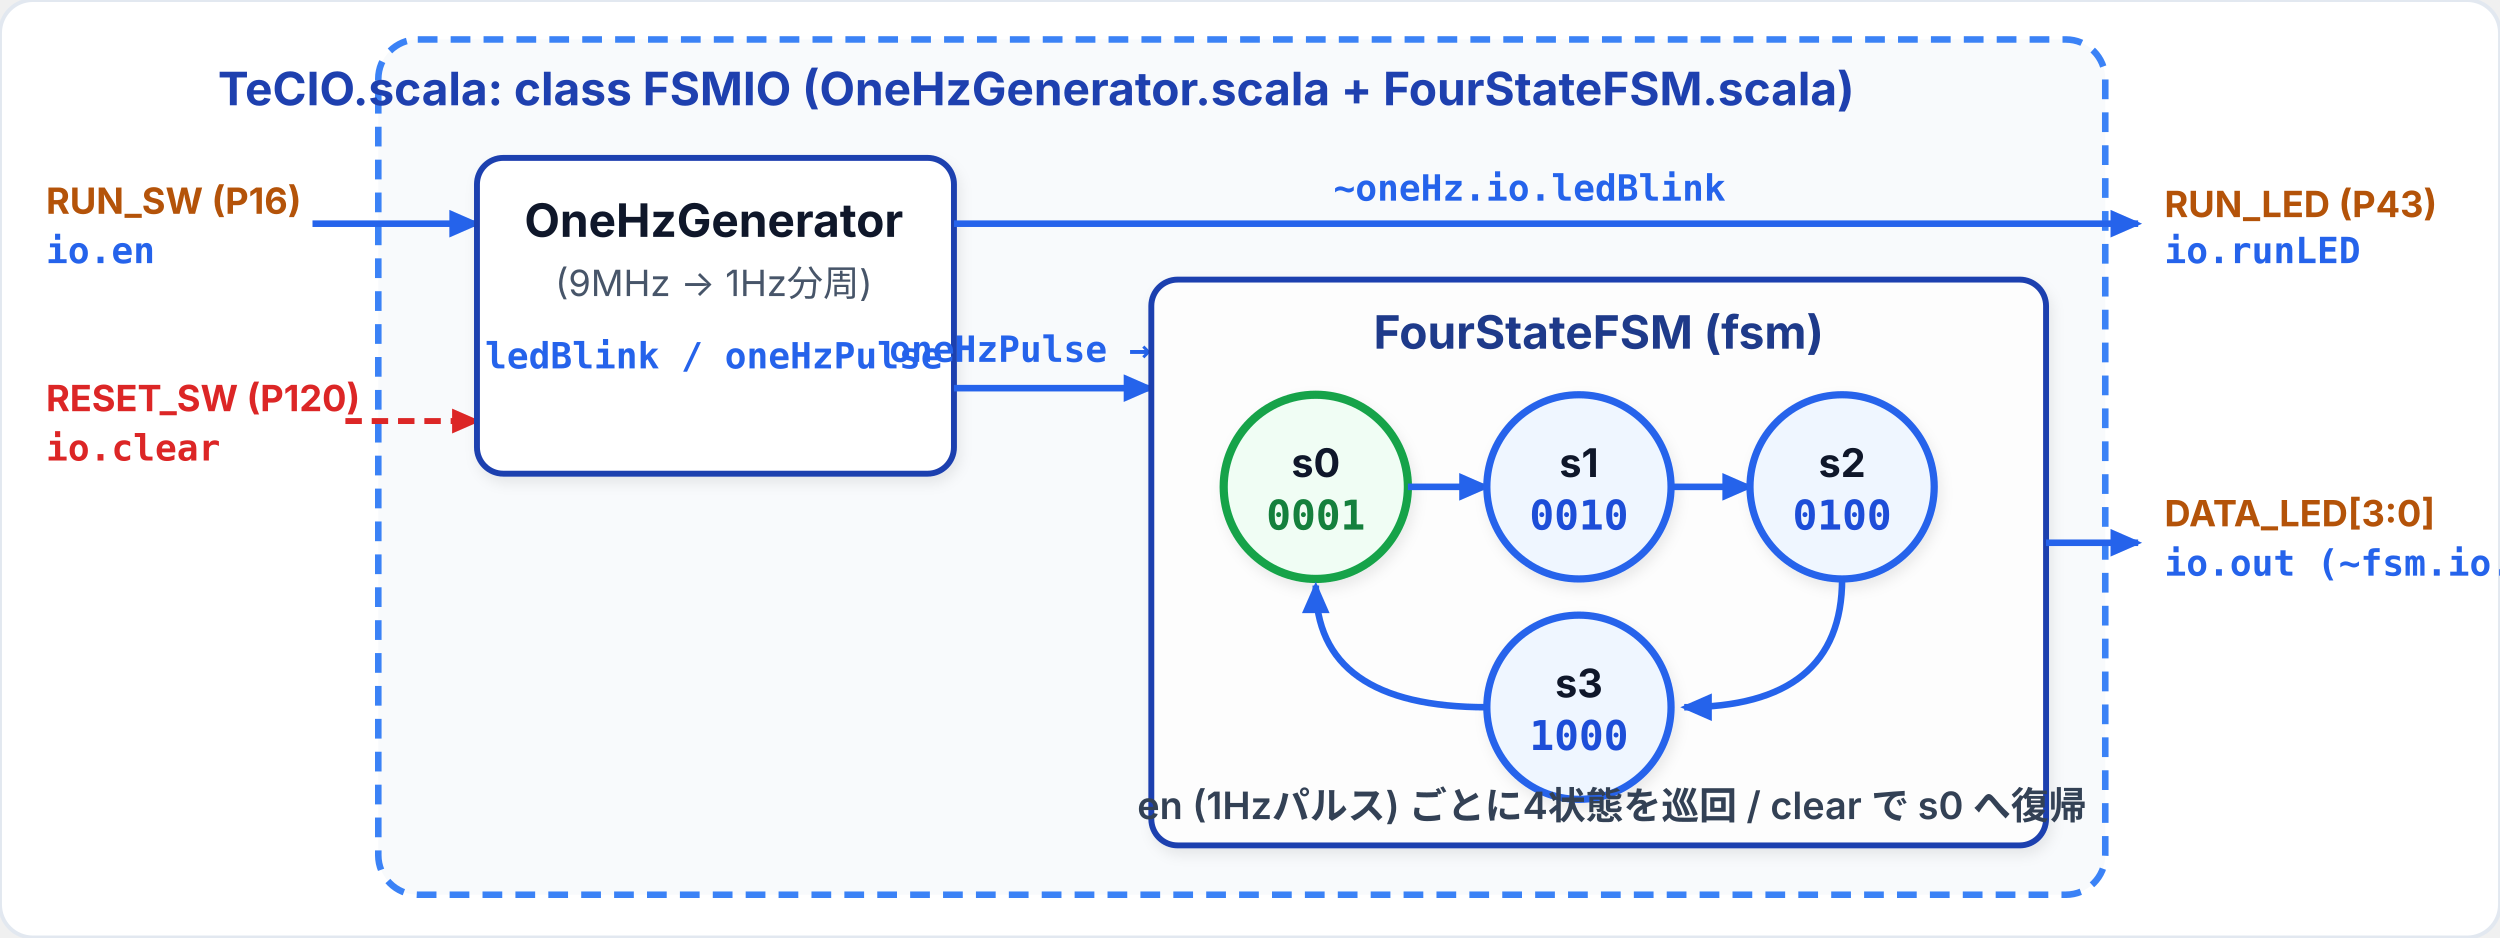
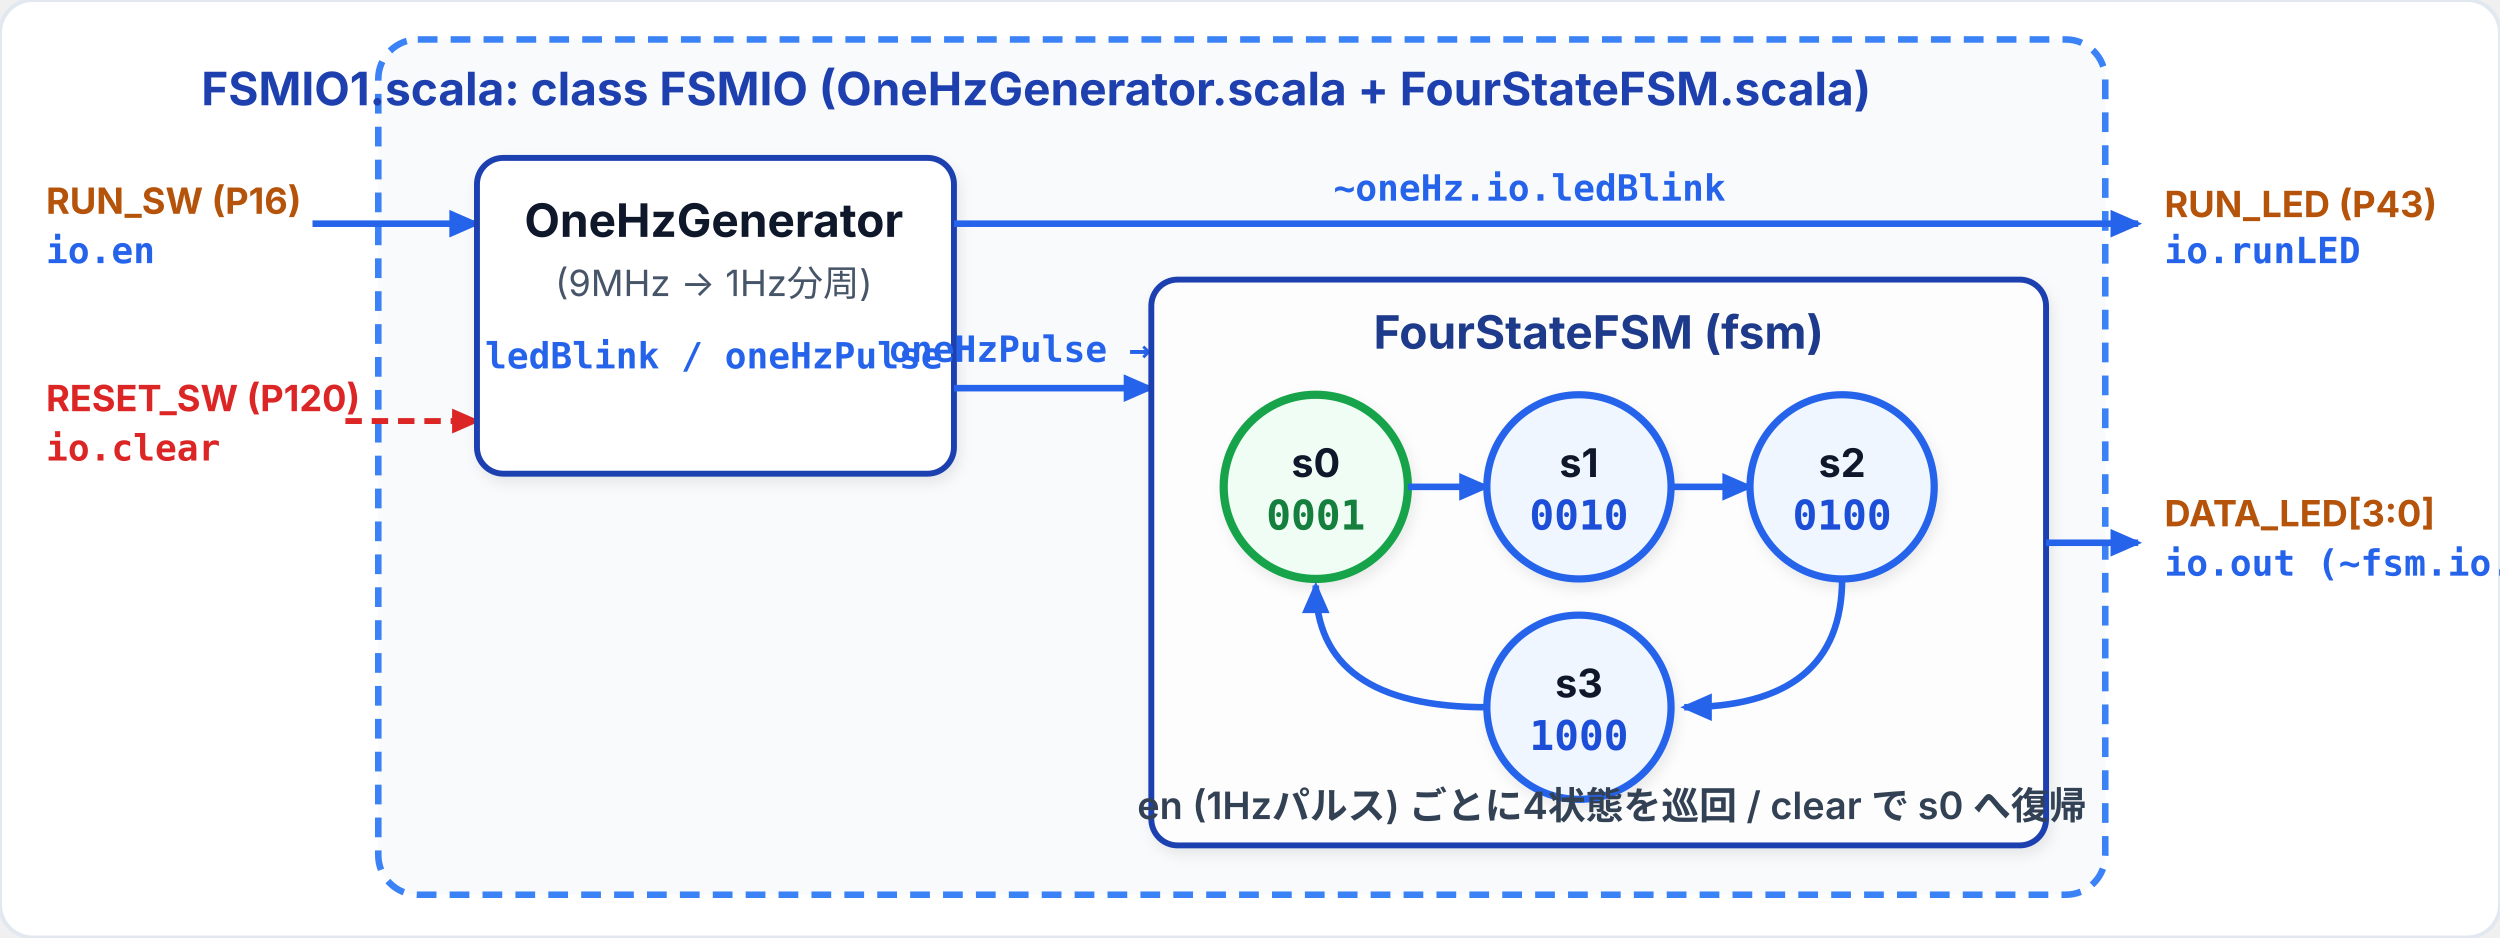
<svg xmlns="http://www.w3.org/2000/svg" viewBox="0 0 760 285" width="100%" height="100%">
  <style>
    .top-box { fill: #f8fafc; stroke: #3b82f6; stroke-width: 2; stroke-dasharray: 6,4; rx: 12; }
    .mod-box { fill: #ffffff; stroke: #1e40af; stroke-width: 1.8; rx: 8; filter: url(#shadow); }
    .state { fill: #eff6ff; stroke: #2563eb; stroke-width: 2.2; filter: url(#shadow); }
    .state-init { fill: #f0fdf4; stroke: #16a34a; stroke-width: 2.5; filter: url(#shadow); }
    .title { font-family: system-ui, -apple-system, sans-serif; font-size: 14px; font-weight: 700; fill: #0f172a; text-anchor: middle; }
    .subtitle { font-family: system-ui, -apple-system, sans-serif; font-size: 11px; fill: #475569; text-anchor: middle; }
    .onehot { font-family: 'SF Mono', Consolas, Monaco, monospace; font-size: 12.5px; font-weight: 700; fill: #1d4ed8; text-anchor: middle; }
    .onehot-init { font-family: 'SF Mono', Consolas, Monaco, monospace; font-size: 12.5px; font-weight: 700; fill: #15803d; text-anchor: middle; }
    .edge-label { font-family: system-ui, -apple-system, sans-serif; font-size: 11.5px; font-weight: 600; fill: #334155; text-anchor: middle; }
    .sw-label { font-family: system-ui, -apple-system, sans-serif; font-size: 11px; font-weight: 700; fill: #b45309; }
    .wire-label { font-family: 'SF Mono', Consolas, Monaco, monospace; font-size: 11px; font-weight: 600; fill: #2563eb; }
    .arrow-line { stroke: #2563eb; stroke-width: 2; fill: none; }
    .reset-line { stroke: #dc2626; stroke-width: 1.8; stroke-dasharray: 5,3; fill: none; }
  </style>
  <defs>
    <marker id="arrow" viewBox="0 0 10 10" refX="7" refY="5" markerWidth="6" markerHeight="6" orient="auto">
      <path d="M 0 1.5 L 8 5 L 0 8.5 z" fill="#2563eb" />
    </marker>
    <marker id="arrow-red" viewBox="0 0 10 10" refX="7" refY="5" markerWidth="6" markerHeight="6" orient="auto">
      <path d="M 0 1.5 L 8 5 L 0 8.5 z" fill="#dc2626" />
    </marker>
    <filter id="shadow" x="-5%" y="-5%" width="110%" height="115%" filterUnits="userSpaceOnUse">
      <feDropShadow dx="1" dy="2" stdDeviation="2" flood-color="#0f172a" flood-opacity="0.08" />
    </filter>
  </defs>
  <rect width="760" height="285" fill="#ffffff" rx="10" stroke="#e2e8f0" stroke-width="1.2" />
  <rect x="115" y="12" width="525" height="260" class="top-box" />
-   <text x="315" y="32" class="title" style="fill:#1e40af;">TeCIO.scala: class FSMIO (OneHzGenerator.scala + FourStateFSM.scala)</text>
+   <text x="315" y="32" class="title" style="fill:#1e40af;">FSMIO1.scala: class FSMIO (OneHzGenerator.scala + FourStateFSM.scala)</text>
  <text x="14" y="65" class="sw-label">RUN_SW (P16)</text>
  <text x="14" y="80" class="wire-label">io.en</text>
  <line x1="95" y1="68" x2="145" y2="68" class="arrow-line" marker-end="url(#arrow)" />
  <text x="14" y="125" class="sw-label" style="fill:#dc2626;">RESET_SW (P120)</text>
  <text x="14" y="140" class="wire-label" style="fill:#dc2626;">io.clear</text>
  <line x1="105" y1="128" x2="145" y2="128" class="reset-line" marker-end="url(#arrow-red)" />
  <rect x="145" y="48" width="145" height="96" class="mod-box" />
  <text x="217" y="72" class="title">OneHzGenerator</text>
  <text x="217" y="90" class="subtitle">(9MHz → 1Hz分周)</text>
  <text x="217" y="112" class="wire-label" style="text-anchor:middle;">ledBlink / oneHzPulse</text>
  <line x1="290" y1="68" x2="650" y2="68" class="arrow-line" marker-end="url(#arrow)" />
  <text x="465" y="61" class="wire-label" style="text-anchor:middle;">~oneHz.io.ledBlink</text>
  <text x="658" y="66" class="sw-label">RUN_LED (P43)</text>
  <text x="658" y="80" class="wire-label">io.runLED</text>
  <line x1="290" y1="118" x2="350" y2="118" class="arrow-line" marker-end="url(#arrow)" />
  <text x="320" y="110" class="wire-label" style="text-anchor:middle;">oneHzPulse → en</text>
  <rect x="350" y="85" width="272" height="172" class="mod-box" style="fill:#fdfdfd;" />
  <text x="486" y="106" class="title" style="fill:#1e3a8a;">FourStateFSM (fsm)</text>
  <circle cx="400" cy="148" r="28" class="state-init" />
  <text x="400" y="145" class="title" style="font-size:12px;">s0</text>
  <text x="400" y="161" class="onehot-init">0001</text>
  <line x1="428" y1="148" x2="452" y2="148" class="arrow-line" marker-end="url(#arrow)" />
  <circle cx="480" cy="148" r="28" class="state" />
  <text x="480" y="145" class="title" style="font-size:12px;">s1</text>
  <text x="480" y="161" class="onehot">0010</text>
  <line x1="508" y1="148" x2="532" y2="148" class="arrow-line" marker-end="url(#arrow)" />
  <circle cx="560" cy="148" r="28" class="state" />
  <text x="560" y="145" class="title" style="font-size:12px;">s2</text>
  <text x="560" y="161" class="onehot">0100</text>
  <path d="M 560 176 Q 560 215 512 215" class="arrow-line" marker-end="url(#arrow)" />
  <circle cx="480" cy="215" r="28" class="state" />
  <text x="480" y="212" class="title" style="font-size:12px;">s3</text>
  <text x="480" y="228" class="onehot">1000</text>
  <path d="M 452 215 Q 400 215 400 178" class="arrow-line" marker-end="url(#arrow)" />
  <text x="490" y="249" class="edge-label">en (1Hzパルス) ごとに4状態を巡回 / clear で s0 へ復帰</text>
  <line x1="622" y1="165" x2="650" y2="165" class="arrow-line" marker-end="url(#arrow)" />
  <text x="658" y="160" class="sw-label">DATA_LED[3:0]</text>
  <text x="658" y="175" class="wire-label">io.out (~fsm.io.out)</text>
</svg>
